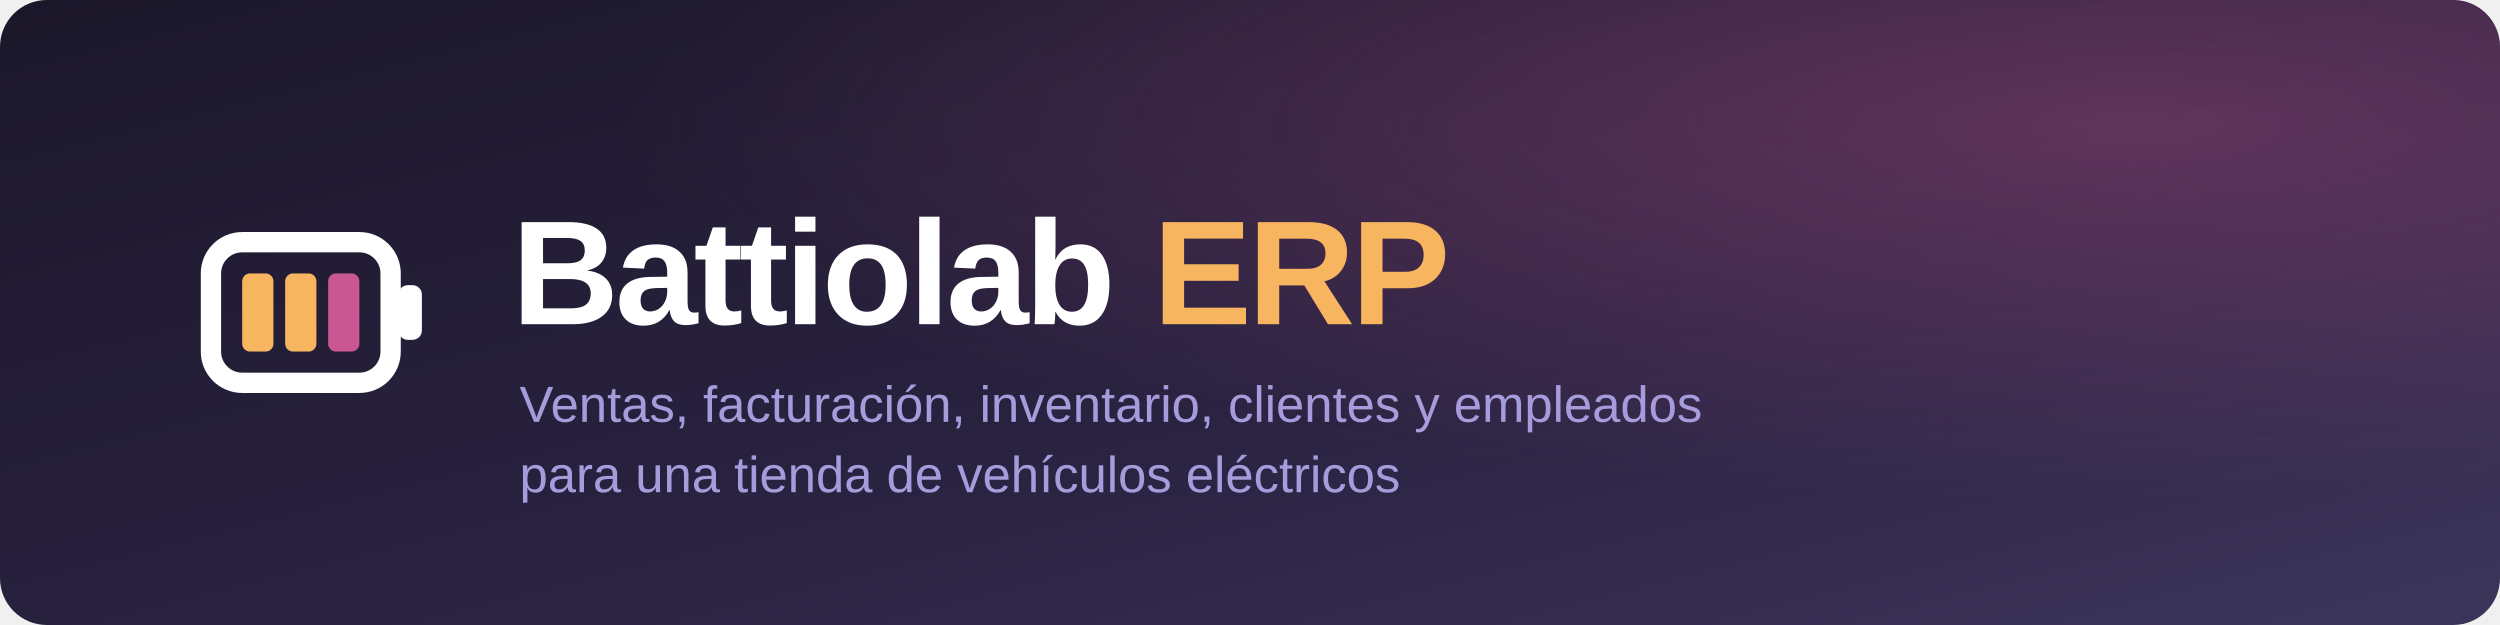
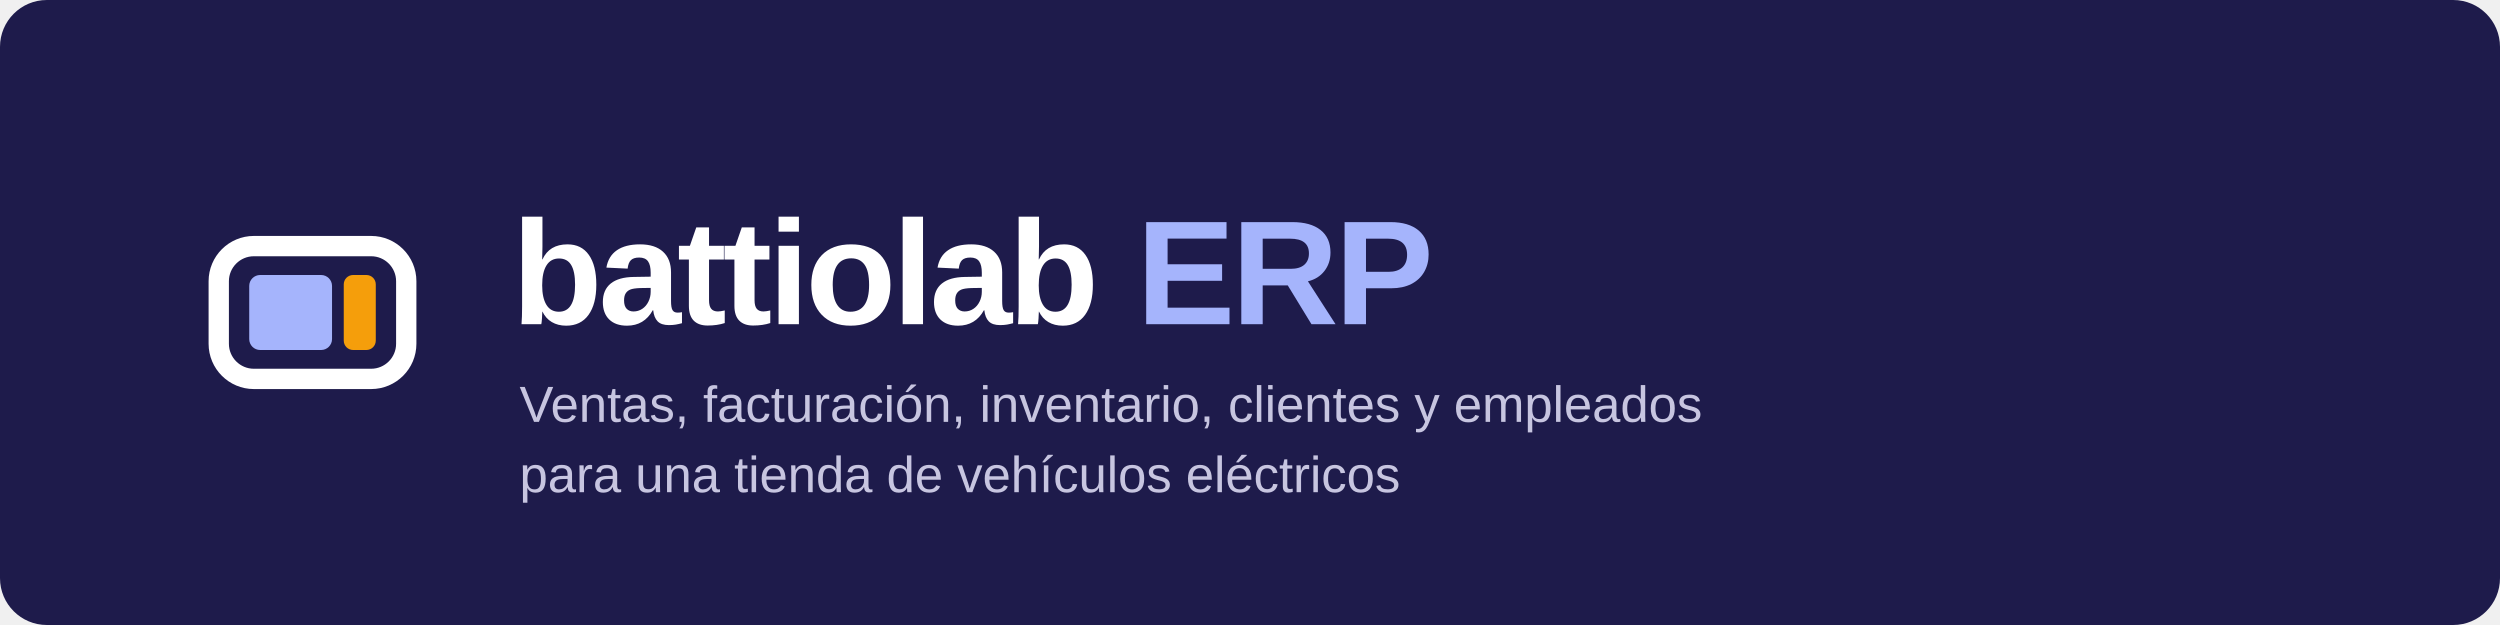
<svg xmlns="http://www.w3.org/2000/svg" width="1280" height="320" viewBox="0 0 1280 320">
-   <defs>
-     <linearGradient id="bg" x1="0" y1="0" x2="1" y2="1">
-       <stop offset="0" stop-color="#1B1729" />
-       <stop offset="0.6" stop-color="#2A2342" />
-       <stop offset="1" stop-color="#3D365C" />
-     </linearGradient>
-     <radialGradient id="glow" cx="0.85" cy="0.2" r="0.6">
-       <stop offset="0" stop-color="#C95792" stop-opacity="0.35" />
-       <stop offset="1" stop-color="#C95792" stop-opacity="0" />
-     </radialGradient>
-   </defs>
-   <rect width="1280" height="320" rx="24" fill="url(#bg)" />
-   <rect width="1280" height="320" rx="24" fill="url(#glow)" />
+   <rect width="1280" height="320" rx="24" fill="#1E1B4B" />
  <g transform="translate(96 96) scale(4)">
-     <rect x="3" y="7" width="23" height="18" rx="4" fill="none" stroke="#FFFFFF" stroke-width="2.6" />
-     <rect x="27" y="12.5" width="3" height="7" rx="1.2" fill="#FFFFFF" />
-     <rect x="7" y="11" width="4" height="10" rx="1" fill="#F8B55F" />
-     <rect x="12.5" y="11" width="4" height="10" rx="1" fill="#F8B55F" />
-     <rect x="18" y="11" width="4" height="10" rx="1" fill="#C95792" />
+     <rect x="4" y="7.5" width="24" height="17" rx="4.5" fill="none" stroke="#FFFFFF" stroke-width="2.6" />
+     <rect x="7.9" y="11.2" width="10.6" height="9.6" rx="1.4" fill="#A5B4FC" />
+     <rect x="20" y="11.2" width="4.1" height="9.6" rx="1.2" fill="#F59E0B" />
  </g>
  <g font-family="'Segoe UI', 'Helvetica Neue', Arial, sans-serif">
-     <text x="262" y="166" font-size="76" font-weight="800" fill="#FFFFFF" letter-spacing="-2">Battiolab <tspan fill="#F8B55F">ERP</tspan>
+     <text x="262" y="166" font-size="76" font-weight="800" fill="#FFFFFF" letter-spacing="-2">battiolab <tspan fill="#A5B4FC">ERP</tspan>
    </text>
-     <text x="266" y="216" font-size="26" fill="#A69BDB">Ventas, facturación, inventario, clientes y empleados</text>
-     <text x="266" y="252" font-size="26" fill="#A69BDB">para una tienda de vehículos eléctricos</text>
+     <text x="266" y="216" font-size="26" fill="#C7C5E0">Ventas, facturación, inventario, clientes y empleados</text>
+     <text x="266" y="252" font-size="26" fill="#C7C5E0">para una tienda de vehículos eléctricos</text>
  </g>
</svg>
